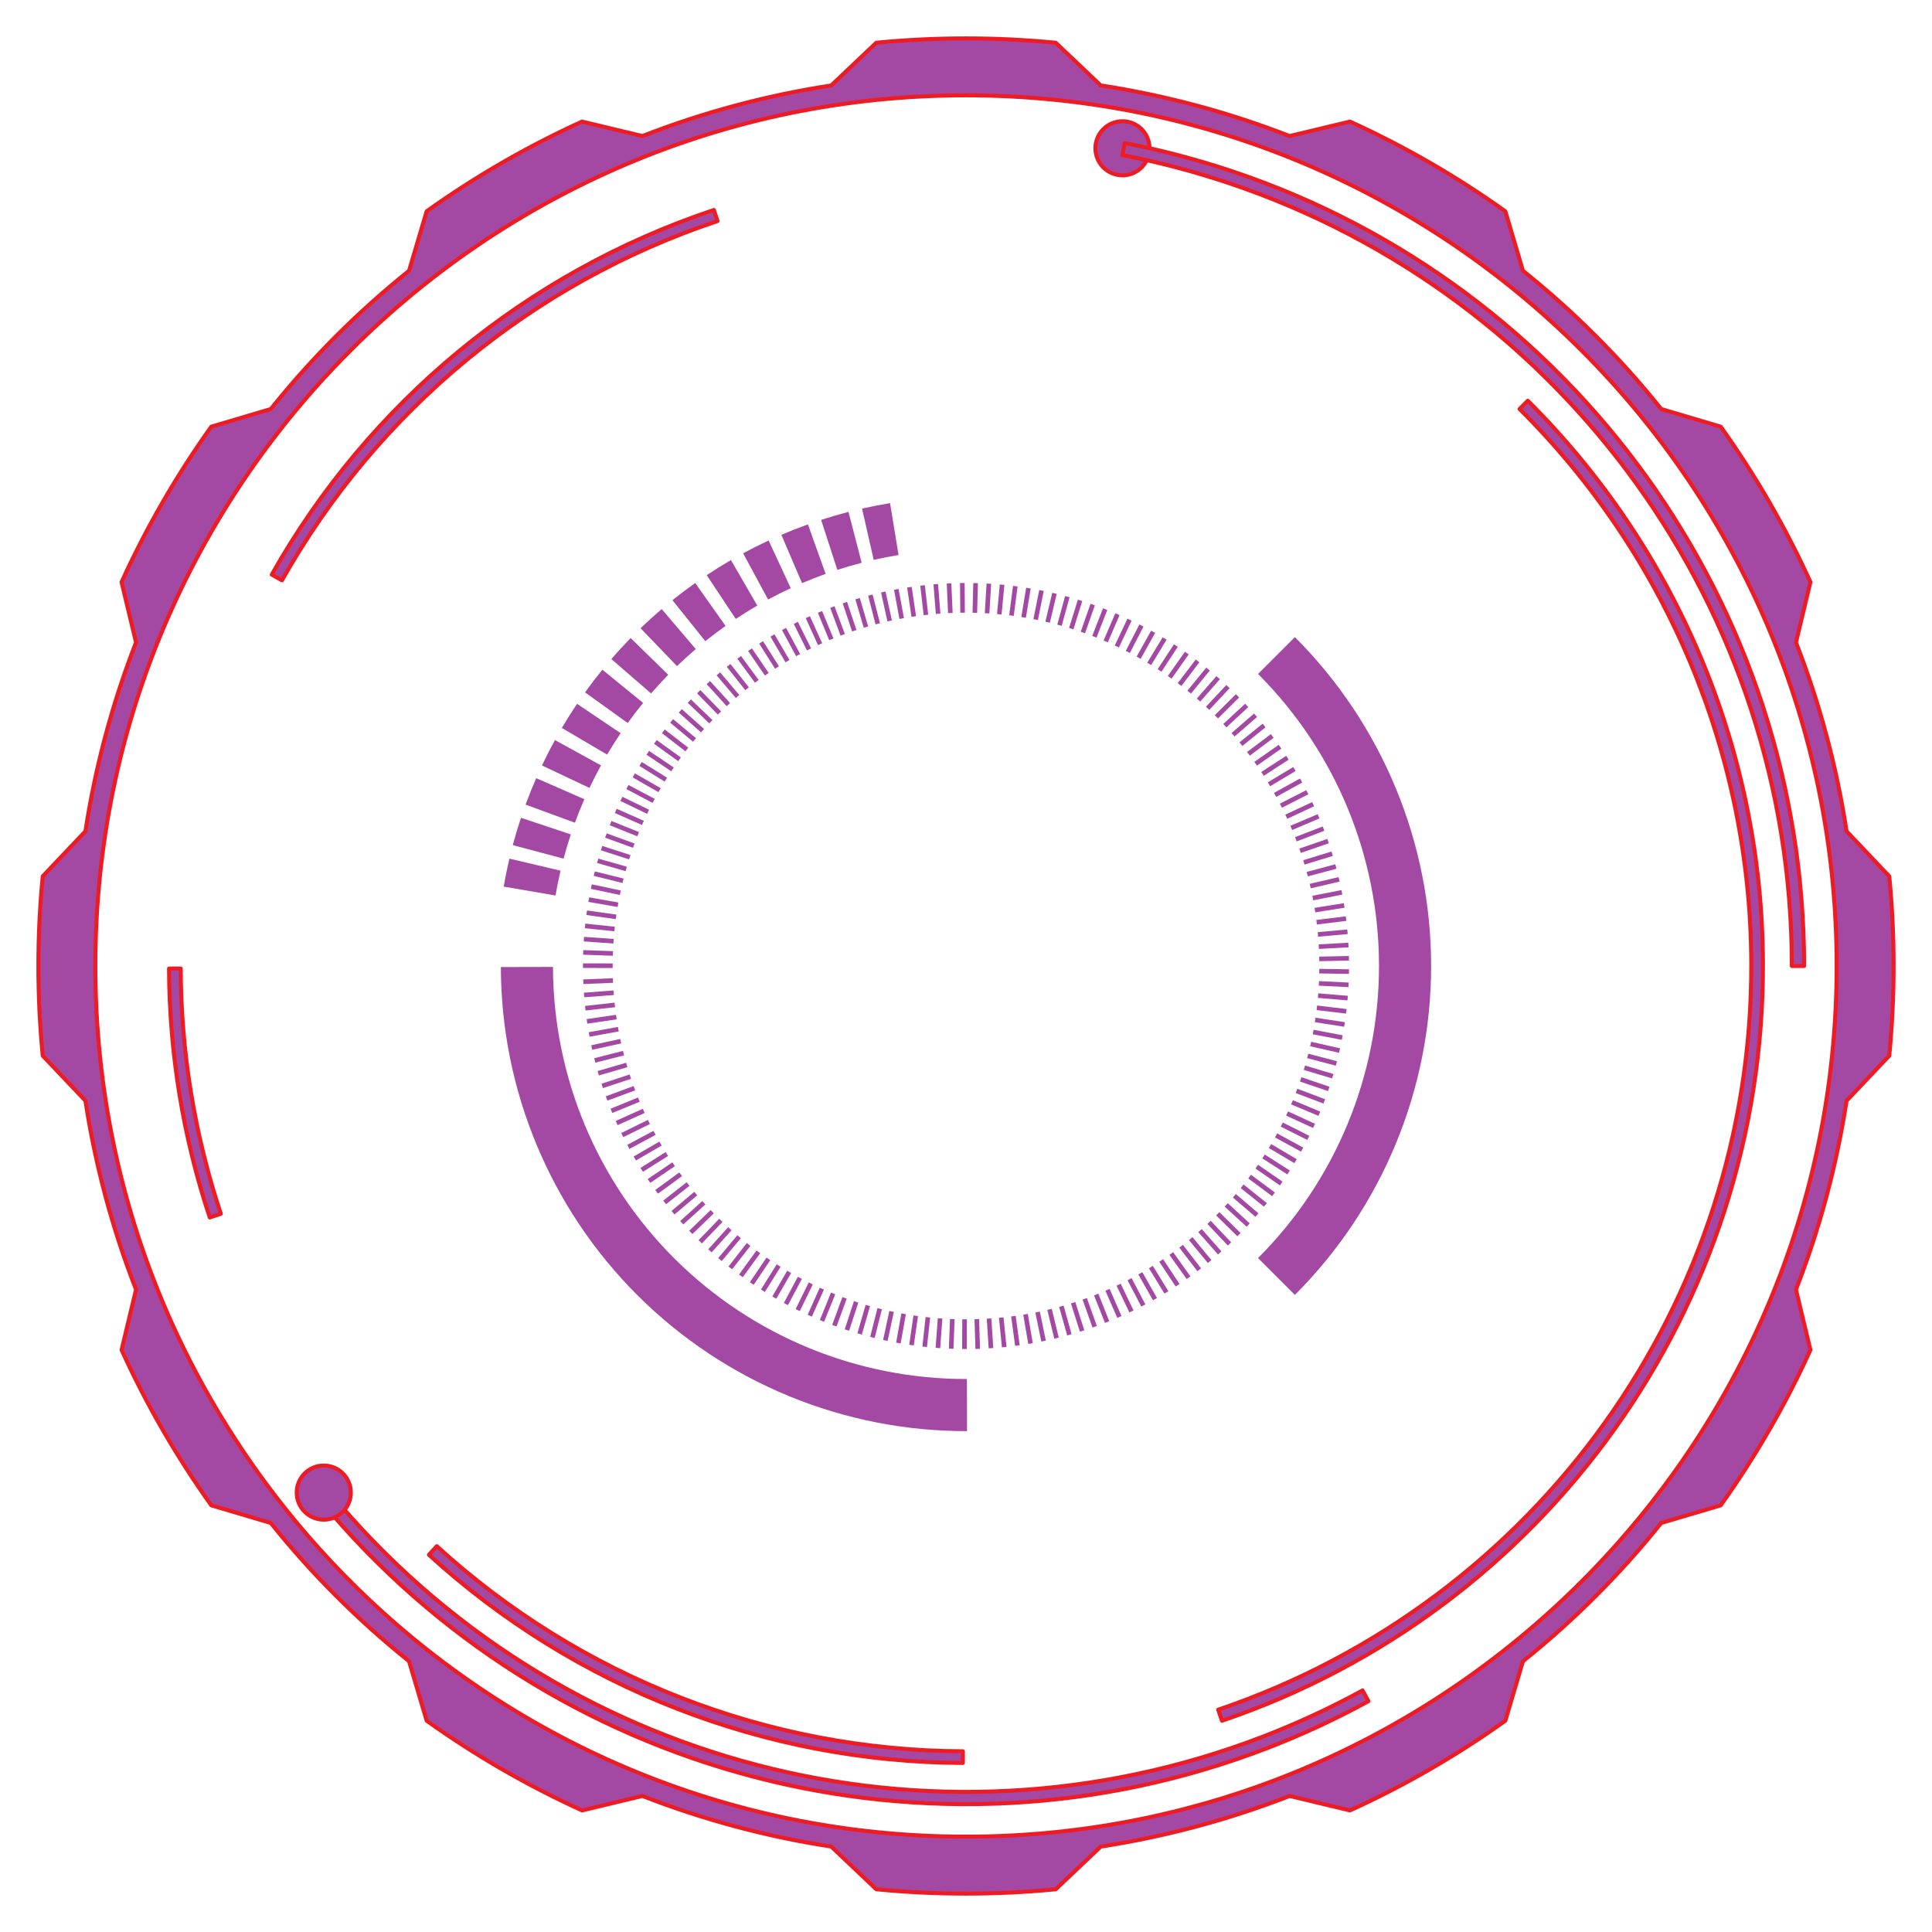
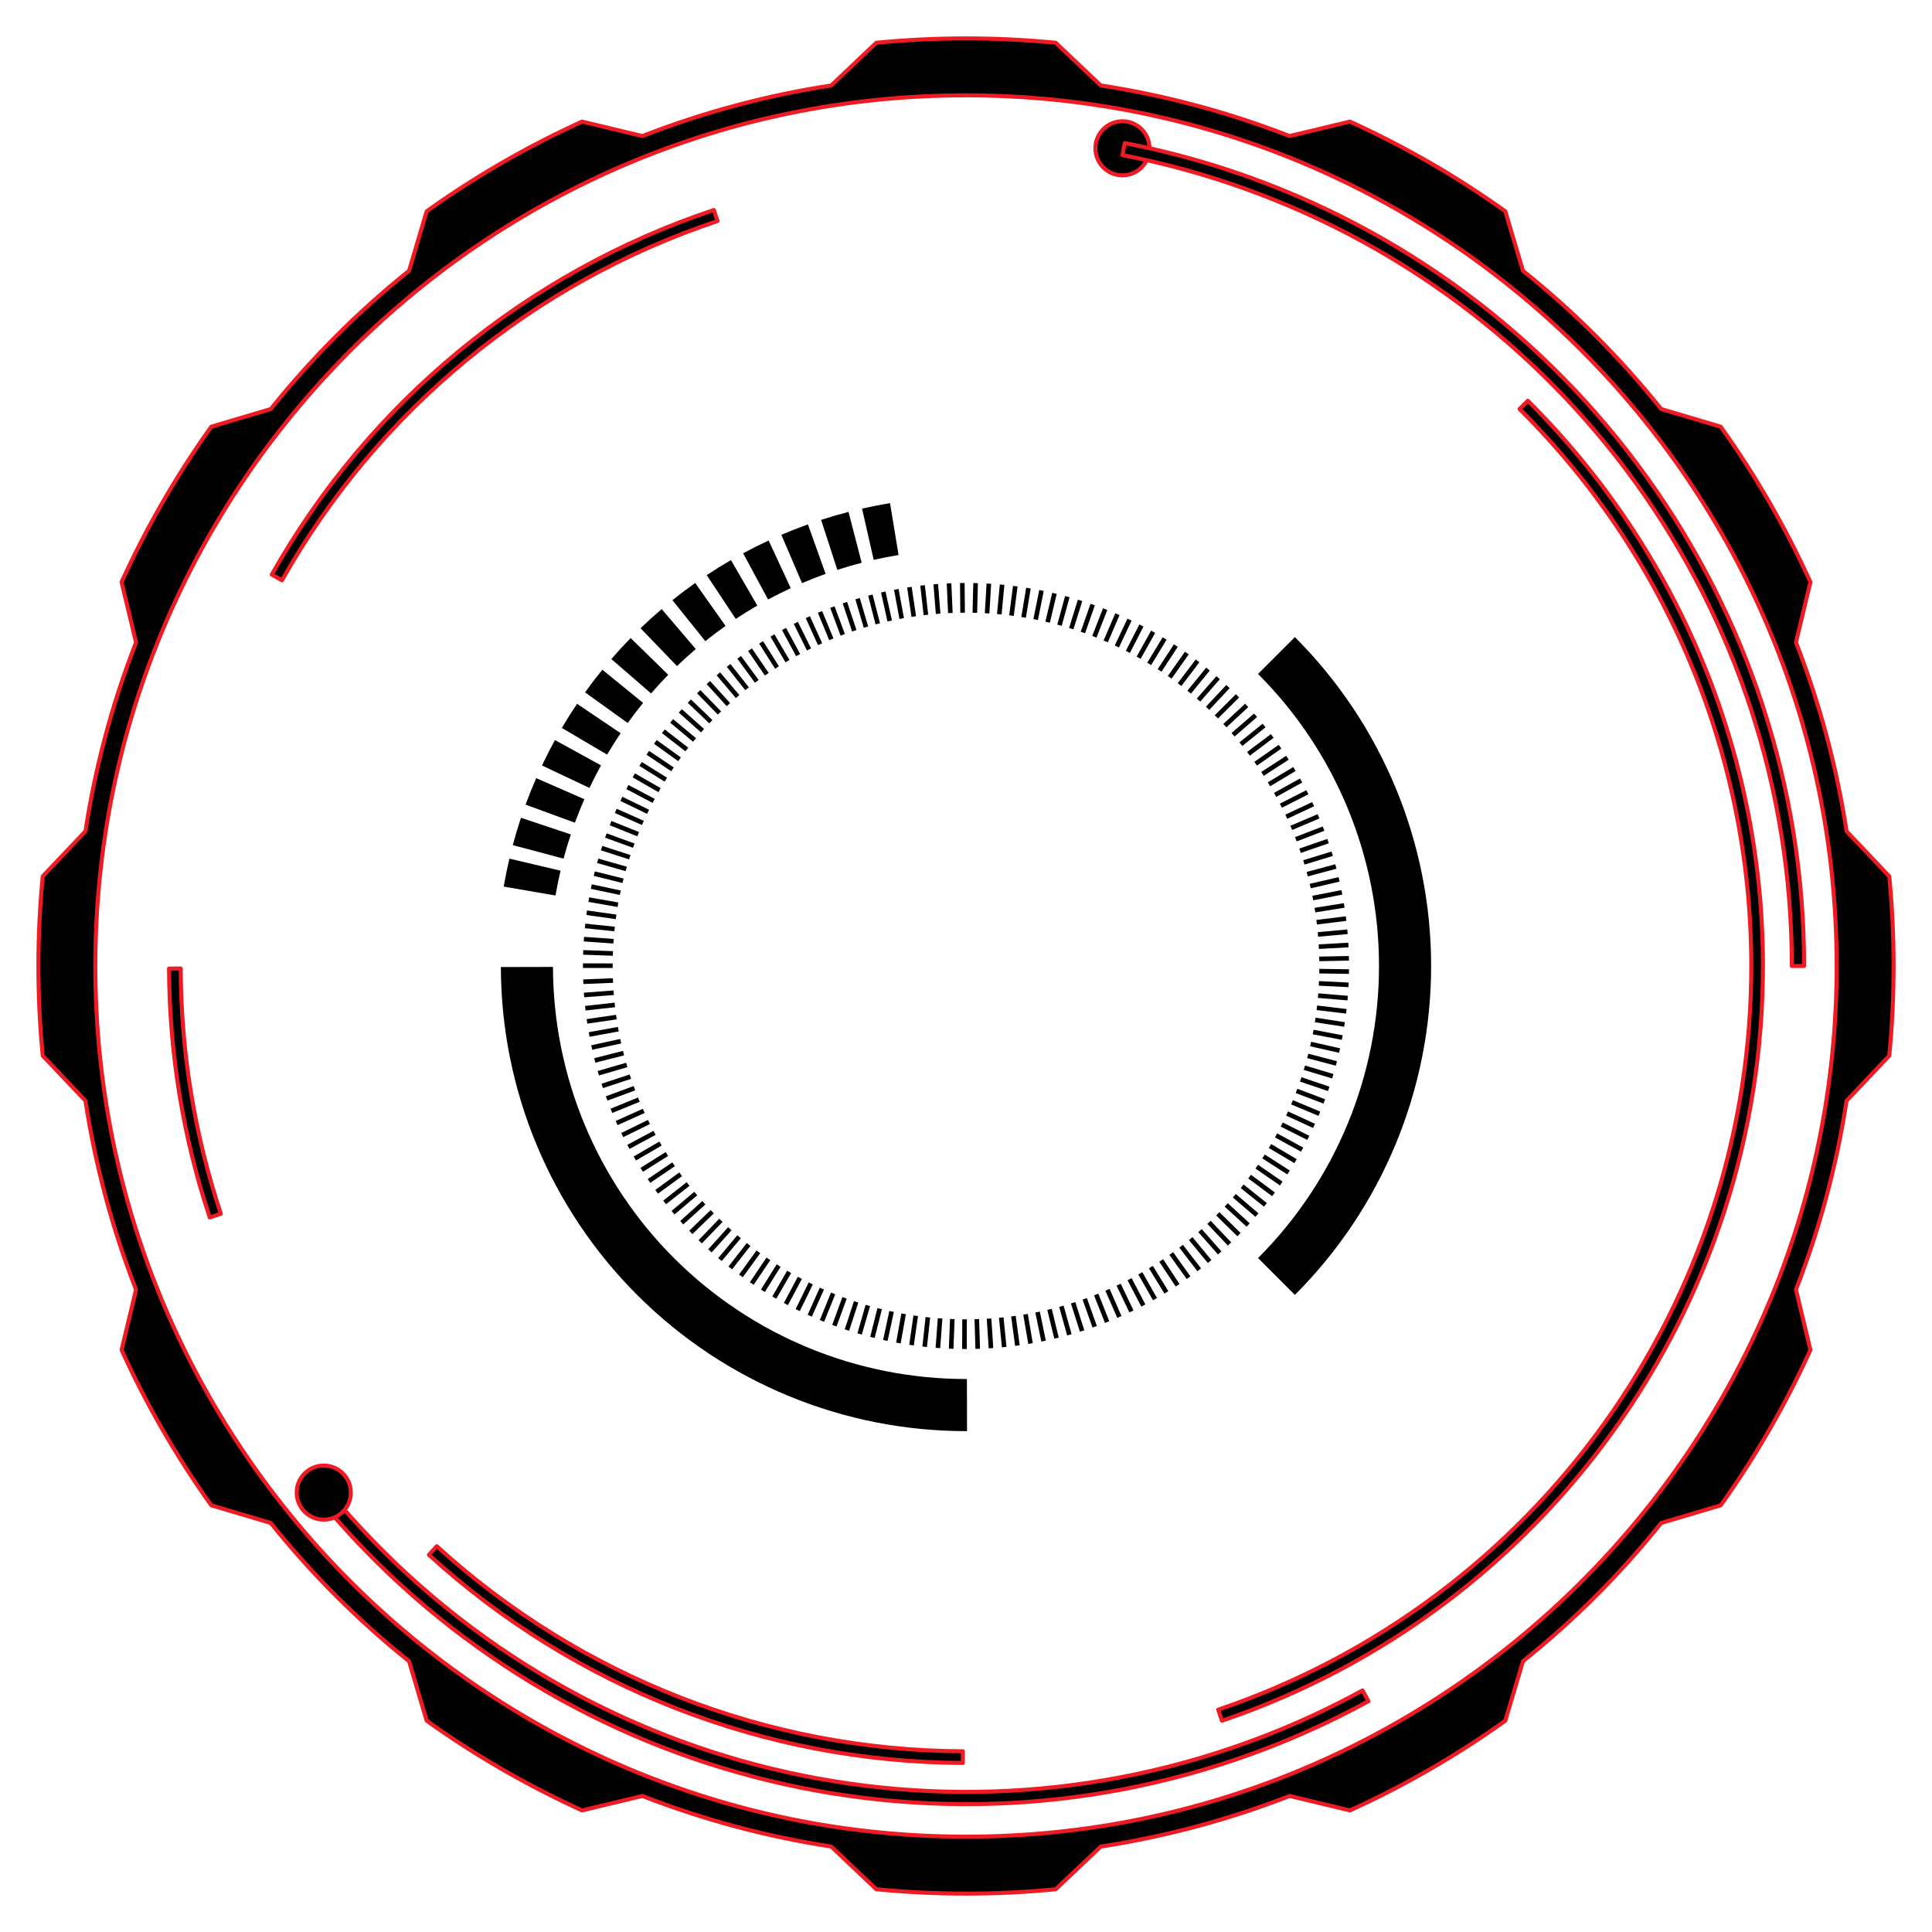
- <svg xmlns="http://www.w3.org/2000/svg" xmlns:xlink="http://www.w3.org/1999/xlink" width="100%" height="100%" viewBox="0 0 4000 4000" version="1.1" style="fill-rule:evenodd;clip-rule:evenodd;stroke-linecap:round;stroke-linejoin:round;stroke-miterlimit:1.5;fill:#A349A4">
+ <svg xmlns="http://www.w3.org/2000/svg" xmlns:xlink="http://www.w3.org/1999/xlink" width="100%" height="100%" viewBox="0 0 4000 4000" version="1.1" style="fill-rule:evenodd;clip-rule:evenodd;stroke-linecap:round;stroke-linejoin:round;stroke-miterlimit:1.5;fill:#E0E0DFfill-opacity:0.4">
  <use xlink:href="#_Image1" x="456.996" y="457.124" width="3085.98px" height="3086.04px" transform="matrix(0.999993,0,0,0.99969,0,0)" />
  <path d="M2529.93,3562.59c671.354,-227.681 1122.24,-858.75 1120.06,-1567.66c-1.345,-437.606 -176.473,-856.753 -486.858,-1165.24l-17.011,17.115c305.845,303.971 478.412,716.989 479.738,1148.19c2.147,698.539 -442.145,1320.38 -1103.68,1544.73l7.75,22.853Z" style="stroke:#ED1C24;stroke-width:8.33px;" />
  <path d="M1477.96,434.76c-388.13,129.45 -714.322,398.487 -915.263,754.893l21.021,11.851c198.002,-351.193 519.423,-616.296 901.877,-743.852l-7.635,-22.892Z" style="stroke:#ED1C24;stroke-width:8.33px;" />
  <path d="M888.071,3219.06c302.289,275.724 696.238,429.302 1105.38,430.925l0.096,-24.131c-403.161,-1.6 -791.349,-152.931 -1089.22,-424.622l-16.262,17.828Z" style="stroke:#ED1C24;stroke-width:8.33px;" />
  <path d="M350.009,2005.3c0.563,175.162 29.014,349.117 84.284,515.331l22.898,-7.615c-54.462,-163.783 -82.496,-335.193 -83.051,-507.793l-24.131,0.077Z" style="stroke:#ED1C24;stroke-width:8.33px;" />
  <path d="M663.312,3106.45c475.376,574.298 1264.46,780.759 1960.19,512.875c71.968,-27.711 142.009,-60.189 209.657,-97.218l-12.185,-22.26c-66.658,36.487 -135.675,68.49 -206.591,95.795c-685.554,263.966 -1463.1,60.525 -1931.52,-505.374l-19.55,16.182Z" style="stroke:#ED1C24;stroke-width:8.33px;" />
  <circle cx="2323.91" cy="307" r="56" style="stroke:#ED1C24;stroke-width:8.33px;" />
  <circle cx="670.312" cy="3090.26" r="56" style="stroke:#ED1C24;stroke-width:8.33px;" />
  <path d="M2185.74,88.503c-123.536,-12.004 -247.944,-12.004 -371.48,-0l-93.233,88.401c-133.775,20.471 -264.89,55.603 -390.977,104.762l-124.943,-29.941c-112.987,51.372 -220.728,113.576 -321.711,185.74l-36.541,123.174c-105.618,84.615 -201.601,180.598 -286.216,286.216l-123.174,36.541c-72.164,100.983 -134.368,208.724 -185.74,321.711l29.941,124.943c-49.159,126.087 -84.291,257.202 -104.762,390.977l-88.401,93.233c-12.004,123.536 -12.004,247.944 -0,371.48l88.401,93.233c20.471,133.775 55.603,264.89 104.762,390.977l-29.941,124.943c51.372,112.987 113.576,220.728 185.74,321.711l123.174,36.541c84.615,105.618 180.598,201.601 286.216,286.216l36.541,123.174c100.983,72.164 208.724,134.368 321.711,185.74l124.943,-29.941c126.087,49.159 257.202,84.291 390.977,104.762l93.233,88.401c123.536,12.004 247.944,12.004 371.48,0l93.233,-88.401c133.775,-20.471 264.89,-55.603 390.977,-104.762l124.943,29.941c112.987,-51.372 220.728,-113.576 321.711,-185.74l36.541,-123.174c105.618,-84.615 201.601,-180.598 286.216,-286.216l123.174,-36.541c72.164,-100.983 134.368,-208.724 185.74,-321.711l-29.941,-124.943c49.159,-126.087 84.291,-257.202 104.762,-390.977l88.401,-93.233c12.004,-123.536 12.004,-247.944 0,-371.48l-88.401,-93.233c-20.471,-133.775 -55.603,-264.89 -104.762,-390.977l29.941,-124.943c-51.372,-112.987 -113.576,-220.728 -185.74,-321.711l-123.174,-36.541c-84.615,-105.618 -180.598,-201.601 -286.216,-286.216l-36.541,-123.174c-100.983,-72.164 -208.724,-134.368 -321.711,-185.74l-124.943,29.941c-126.087,-49.159 -257.202,-84.291 -390.977,-104.762l-93.233,-88.401Zm-185.74,108.872c994.896,-0 1802.62,807.729 1802.62,1802.62c0,994.896 -807.729,1802.62 -1802.62,1802.62c-994.896,0 -1802.62,-807.729 -1802.62,-1802.62c-0,-994.896 807.729,-1802.62 1802.62,-1802.62Z" style="stroke:#ED1C24;stroke-width:8.33px;" />
  <path d="M3735.21,1999.97c-0.013,-745.52 -476.234,-1407.71 -1183,-1644.97c-73.11,-24.543 -147.774,-44.184 -223.497,-58.793l-4.808,24.918c74.616,14.395 148.188,33.75 220.229,57.933c696.424,233.785 1165.68,886.291 1165.69,1620.91l25.378,-0Z" style="stroke:#ED1C24;stroke-width:8.33px;" />
  <path d="M2680.93,2680.94c180.597,-180.598 282.056,-425.541 282.056,-680.944c-0,-255.403 -101.459,-500.346 -282.056,-680.944l-76.299,76.299c160.362,160.362 250.453,377.859 250.453,604.645c-0,226.786 -90.091,444.283 -250.453,604.645l76.299,76.299Z" />
  <path d="M1036.98,2002.16c0.573,255.403 102.58,500.118 283.582,680.31c181.002,180.193 426.171,281.102 681.574,280.53l-0.242,-107.902c-226.785,0.508 -444.484,-89.095 -605.205,-249.097c-160.721,-160.002 -251.298,-377.297 -251.807,-604.082l-107.902,0.241Z" />
  <path d="M1054.64,1777.73c-4.508,19.172 -8.432,38.477 -11.765,57.887l107.242,18.419c2.96,-17.235 6.444,-34.377 10.447,-51.4l-105.924,-24.906Zm23.974,-84.579c-6.223,18.685 -11.876,37.556 -16.952,56.585l105.137,28.042c4.507,-16.897 9.527,-33.653 15.053,-50.245l-103.238,-34.382Zm31.525,-82.066c-7.887,18.047 -15.224,36.329 -21.999,54.821l102.17,37.435c6.016,-16.42 12.531,-32.654 19.534,-48.678l-99.705,-43.578Zm38.817,-78.877c-9.487,17.259 -18.446,34.802 -26.867,52.606l98.367,46.521c7.476,-15.809 15.432,-31.387 23.856,-46.712l-95.356,-52.415Zm45.792,-75.045c-11.009,16.331 -21.519,32.992 -31.515,49.962l93.757,55.226c8.875,-15.068 18.207,-29.863 27.983,-44.364l-90.225,-60.824Zm52.39,-70.596c-12.441,15.268 -24.414,30.911 -35.903,46.907l88.377,63.479c10.202,-14.204 20.834,-28.094 31.881,-41.651l-84.355,-68.735Zm58.56,-65.568c-13.771,14.08 -27.109,28.576 -39.998,43.467l82.275,71.211c11.444,-13.223 23.289,-26.095 35.516,-38.597l-77.793,-76.081Zm64.249,-60.005c-14.987,12.778 -29.582,26.008 -43.765,39.673l75.498,78.359c12.594,-12.134 25.554,-23.882 38.862,-35.227l-70.595,-82.805Zm69.413,-53.948c-16.081,11.37 -31.813,23.226 -47.174,35.552l68.103,84.866c13.639,-10.945 27.608,-21.473 41.888,-31.569l-62.817,-88.849Zm74.007,-47.45c-17.044,9.869 -33.783,20.254 -50.196,31.141l60.149,90.676c14.573,-9.667 29.437,-18.888 44.571,-27.651l-54.524,-94.166Zm77.995,-40.563c-17.867,8.287 -35.477,17.116 -52.806,26.474l51.702,95.745c15.387,-8.31 31.024,-16.149 46.889,-23.508l-45.785,-98.711Zm81.343,-33.343c-18.543,6.637 -36.879,13.837 -54.984,21.59l42.832,100.028c16.076,-6.884 32.358,-13.277 48.823,-19.171l-36.671,-102.447Zm84.025,-25.85c-19.067,4.933 -37.979,10.445 -56.711,16.528l33.611,103.492c16.633,-5.402 33.426,-10.296 50.356,-14.677l-27.256,-105.343Zm86.019,-18.146c-19.435,3.188 -38.768,6.968 -57.973,11.332l24.114,106.107c17.053,-3.875 34.22,-7.231 51.477,-10.063l-17.618,-107.376Z" />
  <path d="M1992.26,2731.46c2.577,0.027 5.158,0.04 7.742,0.04c0.606,0 1.211,-0.001 1.766,-0.002l-0.251,61.527l-9.508,-0.039l0.251,-61.526Zm34.866,-0.455l1.882,61.49l-9.504,0.291l-1.882,-61.495c3.165,-0.075 6.325,-0.17 9.504,-0.286Zm-60.219,-0.242c3.159,0.141 6.327,0.262 9.501,0.363l-2.383,61.475l-9.501,-0.368l2.383,-61.47Zm85.545,-1.118l4.012,61.368l-9.488,0.62l-4.012,-61.376c3.185,-0.185 6.365,-0.39 9.488,-0.612Zm-110.86,-0.448c3.156,0.25 6.318,0.48 9.483,0.689l-4.511,61.338l-9.483,-0.697l4.511,-61.33Zm136.125,-1.785l6.134,61.168l-9.46,0.949l-6.135,-61.178c3.16,-0.293 6.314,-0.606 9.461,-0.939Zm-161.371,-0.653c3.146,0.359 6.298,0.698 9.453,1.016l-6.632,61.122l-9.453,-1.026l6.632,-61.112Zm186.545,-2.452l8.247,60.892l-9.422,1.276l-8.248,-60.902c3.165,-0.404 6.323,-0.829 9.423,-1.266Zm-211.693,-0.859c3.13,0.468 6.265,0.915 9.413,1.343l-8.744,60.829l-9.411,-1.352l8.742,-60.82Zm236.745,-3.12l10.349,60.546l-9.372,1.602l-10.351,-60.554c3.127,-0.511 6.247,-1.041 9.374,-1.594Zm-261.763,-1.064c3.111,0.577 6.229,1.133 9.36,1.67l-10.843,60.466l-9.358,-1.678l10.841,-60.458Zm286.661,-3.784l12.438,60.13l-9.311,1.926l-12.439,-60.137c3.117,-0.622 6.226,-1.263 9.312,-1.919Zm-311.519,-1.269c3.094,0.685 6.195,1.351 9.296,1.996l-12.928,60.033l-9.295,-2.002l12.927,-60.027Zm336.234,-4.446l14.511,59.649l-9.238,2.248l-14.513,-59.654c3.099,-0.731 6.189,-1.482 9.24,-2.243Zm-360.901,-1.472c3.066,0.792 6.138,1.565 9.221,2.319l-14.998,59.535l-9.22,-2.323l14.997,-59.531Zm385.401,-5.104l16.569,59.104l-9.155,2.567l-16.569,-59.106c3.071,-0.838 6.134,-1.696 9.155,-2.565Zm-409.846,-1.673c3.036,0.899 6.08,1.779 9.134,2.64l-17.051,58.972l-9.134,-2.641l17.051,-58.971Zm434.102,-5.755l18.608,58.495l-9.061,2.882l-18.607,-58.493c3.037,-0.945 6.065,-1.909 9.06,-2.884Zm-458.295,-1.873c3.004,1.005 6.016,1.991 9.036,2.958l-19.085,58.346l-9.037,-2.956l19.086,-58.348Zm482.276,-6.398l20.627,57.822l-8.955,3.194l-20.626,-57.818c2.995,-1.048 5.982,-2.114 8.954,-3.198Zm-506.188,-2.07c2.965,1.108 5.938,2.198 8.927,3.272l-21.099,57.655l-8.928,-3.267l21.1,-57.66Zm529.865,-7.034l22.624,57.085l-8.839,3.504l-22.622,-57.08c2.947,-1.148 5.884,-2.315 8.837,-3.509Zm-553.466,-2.265c2.929,1.214 5.868,2.409 8.808,3.582l-23.091,56.903l-8.81,-3.575l23.093,-56.91Zm576.81,-7.66l24.598,56.286l-8.712,3.808l-24.595,-56.279c2.917,-1.254 5.823,-2.528 8.709,-3.815Zm-600.072,-2.456c2.879,1.313 5.769,2.607 8.678,3.887l-25.058,56.087l-8.681,-3.878l25.061,-56.096Zm623.056,-8.276l26.545,55.423l-8.575,4.107l-26.541,-55.413c2.877,-1.359 5.744,-2.736 8.571,-4.117Zm-645.95,-2.644c2.835,1.414 5.681,2.809 8.537,4.187l-26.998,55.208l-8.542,-4.177l27.003,-55.218Zm668.545,-8.881l28.465,54.495l-8.428,4.402l-28.459,-54.485c2.828,-1.458 5.645,-2.934 8.422,-4.412Zm-691.045,-2.828c2.786,1.512 5.582,3.006 8.386,4.481l-28.909,54.264l-8.391,-4.47l28.914,-54.275Zm713.225,-9.474l30.352,53.502l-8.27,4.691l-30.346,-53.491c2.771,-1.553 5.532,-3.123 8.264,-4.702Zm-735.303,-3.009c2.727,1.605 5.465,3.192 8.225,4.769l-30.789,53.257l-8.231,-4.759l30.795,-53.267Zm757.043,-10.055l32.204,52.444l-8.102,4.976l-32.198,-52.435c2.706,-1.642 5.401,-3.302 8.096,-4.985Zm-778.675,-3.186c2.674,1.701 5.359,3.385 8.055,5.052l-32.633,52.184l-8.061,-5.041l32.639,-52.195Zm799.948,-10.622l34.02,51.321l-7.925,5.254l-34.014,-51.312c2.653,-1.739 5.294,-3.493 7.919,-5.263Zm-821.107,-3.358c2.609,1.79 5.23,3.563 7.875,5.327l-34.44,51.047l-7.882,-5.318l34.447,-51.056Zm841.889,-11.176l35.795,50.133l-7.738,5.525l-35.789,-50.126c2.59,-1.827 5.168,-3.672 7.732,-5.532Zm-862.552,-3.527c2.548,1.881 5.11,3.746 7.687,5.596l-36.206,49.845l-7.693,-5.587l36.212,-49.854Zm882.82,-11.716l37.526,48.881l-7.542,5.79l-37.521,-48.875c2.519,-1.911 5.024,-3.838 7.537,-5.796Zm-902.963,-3.69c2.483,1.967 4.978,3.919 7.489,5.857l-37.927,48.58l-7.494,-5.851l37.932,-48.586Zm922.692,-12.242l39.21,47.566l-7.337,6.047l-39.205,-47.56c2.454,-2 4.895,-4.014 7.332,-6.053Zm-942.291,-3.849c2.412,2.05 4.837,4.086 7.283,6.112l-39.601,47.251l-7.287,-6.107l39.605,-47.256Zm961.46,-12.752l40.844,46.187l-7.123,6.299l-40.841,-46.185c2.38,-2.078 4.745,-4.172 7.12,-6.301Zm-980.493,-4.004c2.341,2.133 4.695,4.251 7.069,6.359l-41.226,45.861l-7.071,-6.356l41.228,-45.864Zm999.078,-13.248l42.425,44.749l-6.899,6.542l-42.424,-44.748c2.31,-2.163 4.606,-4.34 6.898,-6.543Zm-1017.52,-4.153c2.269,2.215 4.551,4.415 6.846,6.598l-42.796,44.411l-6.847,-6.598l42.797,-44.411Zm1035.5,-13.727l43.951,43.252l-6.669,6.777l-43.951,-43.252c2.243,-2.251 4.472,-4.515 6.669,-6.777Zm-1053.34,-4.298c2.185,2.285 4.384,4.556 6.615,6.83l-44.312,42.901l-6.613,-6.831l44.31,-42.9Zm1070.69,-14.19l45.42,41.697l-6.43,7.004l-45.422,-41.699c2.164,-2.326 4.313,-4.666 6.432,-7.002Zm-1087.9,-4.438c2.104,2.358 4.223,4.703 6.375,7.053l-45.768,41.336l-6.373,-7.056l45.766,-41.333Zm1104.61,-14.637l46.828,40.09l-6.184,7.222l-46.832,-40.093c2.074,-2.388 4.133,-4.79 6.188,-7.219Zm-1121.16,-4.573c2.026,2.436 4.069,4.858 6.129,7.269l-47.165,39.717l-6.125,-7.273l47.161,-39.713Zm1137.2,-15.067l48.175,38.431l-5.929,7.433l-48.181,-38.436c1.994,-2.463 3.973,-4.94 5.935,-7.428Zm-1153.08,-4.702c1.941,2.504 3.898,4.994 5.874,7.476l-48.499,38.048l-5.869,-7.481l48.494,-38.043Zm1168.44,-15.479l49.46,36.724l-5.668,7.633l-49.468,-36.729c1.912,-2.534 3.807,-5.082 5.676,-7.628Zm-1183.63,-4.826c1.86,2.579 3.737,5.144 5.613,7.674l-49.771,36.33l-5.606,-7.679l49.764,-36.325Zm1198.28,-15.874l50.68,34.971l-5.4,7.826l-50.689,-34.977c1.816,-2.589 3.615,-5.19 5.409,-7.82Zm-1212.77,-4.944c1.759,2.625 3.535,5.238 5.345,7.864l-50.979,34.567l-5.336,-7.869l50.97,-34.562Zm1226.69,-16.25l51.836,33.177l-5.125,8.008l-51.847,-33.184c1.731,-2.659 3.446,-5.33 5.136,-8.001Zm-1240.45,-5.057c1.678,2.702 3.374,5.391 5.069,8.044l-52.121,32.764l-5.06,-8.05l52.112,-32.758Zm1253.63,-16.608l52.928,31.344l-4.845,8.181l-52.939,-31.35c1.633,-2.708 3.248,-5.428 4.856,-8.175Zm-1266.64,-5.163c1.578,2.748 3.173,5.484 4.788,8.214l-53.199,30.922l-4.778,-8.221l53.189,-30.915Zm1279.07,-16.947l53.956,29.475l-4.559,8.344l-53.965,-29.481c1.538,-2.764 3.058,-5.539 4.568,-8.338Zm-1291.32,-5.264c1.485,2.807 2.988,5.604 4.5,8.376l-54.211,29.044l-4.49,-8.381l54.201,-29.039Zm1302.97,-17.266l54.918,27.574l-4.266,8.497l-54.928,-27.579c1.445,-2.823 2.872,-5.657 4.276,-8.492Zm-1314.44,-5.357c1.386,2.857 2.79,5.705 4.206,8.527l-55.159,27.133l-4.197,-8.531l55.15,-27.129Zm1325.3,-17.565l55.817,25.642l-3.97,8.64l-55.825,-25.646c1.345,-2.87 2.671,-5.75 3.978,-8.636Zm-1335.97,-5.445c1.284,2.9 2.586,5.789 3.907,8.668l-56.042,25.194l-3.899,-8.672l56.034,-25.19Zm1346.03,-17.842l56.652,23.683l-3.668,8.772l-56.658,-23.686c1.243,-2.912 2.467,-5.834 3.674,-8.769Zm-1355.89,-5.527c1.178,2.933 2.375,5.856 3.602,8.799l-56.86,23.228l-3.596,-8.802l56.854,-23.225Zm1365.13,-18.098l57.423,21.699l-3.361,8.894l-57.428,-21.701c1.141,-2.956 2.263,-5.922 3.366,-8.892Zm-1374.18,-5.601c1.079,2.984 2.178,5.959 3.293,8.919l-57.616,21.237l-3.288,-8.921l57.611,-21.235Zm1382.59,-18.332l58.132,19.692l-3.051,9.005l-58.135,-19.693c1.036,-2.991 2.054,-5.991 3.054,-9.004Zm-1390.8,-5.67c0.977,3.028 1.974,6.048 2.979,9.029l-58.307,19.224l-2.977,-9.03l58.305,-19.223Zm1398.36,-18.543l58.777,17.664l-2.736,9.106l-58.778,-17.665c0.932,-3.027 1.844,-6.064 2.737,-9.105Zm-1405.73,-5.731c0.872,3.065 1.763,6.122 2.661,9.128l-58.936,17.19l-2.662,-9.128l58.937,-17.19Zm1412.44,-18.732l59.36,15.618l-2.42,9.195l-59.357,-15.617c0.824,-3.055 1.629,-6.117 2.417,-9.196Zm-1418.96,-5.784c0.765,3.094 1.549,6.18 2.341,9.215l-59.501,15.138l-2.344,-9.215l59.504,-15.138Zm1424.81,-18.898l59.878,13.553l-2.099,9.273l-59.872,-13.552c0.717,-3.082 1.414,-6.172 2.093,-9.274Zm-1430.46,-5.831c0.654,3.114 1.329,6.222 2.017,9.291l-60.001,13.069l-2.024,-9.291l60.008,-13.069Zm1435.46,-19.041l60.33,11.473l-1.776,9.341l-60.323,-11.472c0.61,-3.108 1.2,-6.223 1.769,-9.342Zm-1440.24,-5.87c0.545,3.128 1.109,6.249 1.693,9.356l-60.436,10.984l-1.701,-9.355l60.444,-10.985Zm1444.36,-19.159l60.715,9.378l-1.451,9.397l-60.706,-9.377c0.501,-3.127 0.982,-6.26 1.442,-9.398Zm-1448.28,-5.902c0.433,3.132 0.887,6.258 1.365,9.409l-60.803,8.885l-1.375,-9.407l60.813,-8.887Zm1451.53,-19.254l61.029,7.27l-1.124,9.441l-61.02,-7.269c0.391,-3.141 0.763,-6.287 1.115,-9.442Zm-1454.57,-5.928c0.327,3.166 0.675,6.326 1.039,9.452l-61.101,6.774l-1.048,-9.45l61.11,-6.776Zm1456.94,-19.326l61.269,5.153l-0.796,9.475l-61.261,-5.152c0.282,-3.155 0.545,-6.314 0.788,-9.476Zm-1459.11,-5.944c0.216,3.155 0.452,6.304 0.711,9.481l-61.324,4.655l-0.719,-9.481l61.332,-4.655Zm1460.62,-19.375l61.432,3.027l-0.468,9.496l-61.425,-3.026c0.174,-3.158 0.328,-6.324 0.461,-9.497Zm-1461.91,-5.955c0.109,3.176 0.237,6.346 0.385,9.5l-61.47,2.527l-0.39,-9.5l61.475,-2.527Zm1462.55,-19.4l61.51,0.896l-0.139,9.506l-61.507,-0.895c0.065,-3.181 0.111,-6.346 0.136,-9.507Zm-1462.96,-11.267c-0.014,1.821 -0.02,3.596 -0.02,5.372c-0,1.373 0.004,2.744 0.012,4.136l-61.535,-0.052l0.008,-9.508l61.535,0.052Zm1462.73,-14.095l61.5,-1.237l0.192,9.506l-61.504,1.237c-0.042,-3.193 -0.105,-6.381 -0.188,-9.506Zm-1462.11,-11.259c-0.131,3.161 -0.242,6.329 -0.332,9.502l-61.491,-2.185l0.338,-9.502l61.485,2.185Zm1461.01,-14.08l61.404,-3.368l0.521,9.494l-61.411,3.368c-0.151,-3.176 -0.323,-6.347 -0.514,-9.494Zm-1459.53,-11.24c-0.239,3.157 -0.459,6.319 -0.658,9.485l-61.361,-4.314l0.667,-9.484l61.352,4.313Zm1457.56,-14.047l61.226,-5.493l0.85,9.47l-61.236,5.493c-0.26,-3.153 -0.539,-6.301 -0.84,-9.47Zm-1455.2,-11.207c-0.349,3.147 -0.678,6.3 -0.986,9.457l-61.15,-6.436l0.995,-9.456l61.141,6.435Zm1452.36,-13.998l60.973,-7.609l1.178,9.435l-60.984,7.61c-0.37,-3.161 -0.76,-6.316 -1.167,-9.436Zm-1449.13,-11.16c-0.457,3.132 -0.895,6.271 -1.312,9.417l-60.865,-8.548l1.322,-9.416l60.855,8.547Zm1445.42,-13.932l60.648,-9.714l1.504,9.388l-60.658,9.715c-0.476,-3.125 -0.973,-6.244 -1.494,-9.389Zm-1441.31,-11.099c-0.567,3.117 -1.114,6.241 -1.64,9.366l-60.507,-10.65l1.648,-9.364l60.499,10.648Zm1436.73,-13.85l60.255,-11.806l1.828,9.331l-60.262,11.807c-0.587,-3.117 -1.194,-6.227 -1.821,-9.332Zm-1431.76,-11.024c-0.675,3.094 -1.33,6.196 -1.966,9.303l-60.08,-12.736l1.971,-9.302l60.075,12.735Zm1426.3,-13.749l59.794,-13.885l2.15,9.262l-59.798,13.885c-0.697,-3.101 -1.414,-6.195 -2.146,-9.262Zm-1420.46,-10.937c-0.782,3.068 -1.545,6.143 -2.289,9.228l-59.588,-14.807l2.293,-9.227l59.584,14.806Zm1414.15,-13.632l59.267,-15.946l2.471,9.181l-59.27,15.947c-0.806,-3.077 -1.631,-6.146 -2.468,-9.182Zm-1407.45,-10.835c-0.889,3.039 -1.759,6.086 -2.61,9.143l-59.031,-16.862l2.612,-9.142l59.029,16.861Zm1400.28,-13.498l58.678,-17.991l2.787,9.09l-58.677,17.991c-0.912,-3.045 -1.844,-6.083 -2.788,-9.09Zm-1392.73,-10.72c-0.995,3.007 -1.972,6.023 -2.929,9.046l-58.409,-18.898l2.926,-9.046l58.412,18.898Zm1384.71,-13.347l58.024,-20.016l3.101,8.988l-58.022,20.015c-1.016,-3.006 -2.051,-6.003 -3.103,-8.987Zm-1376.32,-10.592c-1.1,2.971 -2.182,5.951 -3.243,8.938l-57.725,-20.914l3.238,-8.939l57.73,20.915Zm1367.47,-13.18l57.308,-22.021l3.41,8.876l-57.303,22.018c-1.117,-2.96 -2.253,-5.91 -3.415,-8.873Zm-1358.25,-10.451c-1.204,2.932 -2.39,5.875 -3.553,8.819l-56.978,-22.907l3.547,-8.822l56.984,22.91Zm1348.57,-12.997l56.528,-24.002l3.716,8.752l-56.52,23.998c-1.226,-2.932 -2.47,-5.854 -3.724,-8.748Zm-1338.53,-10.298c-1.305,2.889 -2.593,5.789 -3.858,8.69l-56.168,-24.877l3.85,-8.693l56.176,24.88Zm1328.04,-12.798l55.685,-25.957l4.017,8.618l-55.676,25.953c-1.319,-2.87 -2.656,-5.73 -4.026,-8.614Zm-1317.19,-10.132c-1.405,2.84 -2.791,5.69 -4.159,8.55l-55.294,-26.819l4.149,-8.555l55.304,26.824Zm1305.91,-12.583l54.777,-27.885l4.313,8.473l-54.767,27.88c-1.419,-2.825 -2.856,-5.64 -4.323,-8.468Zm-1294.27,-9.954c-1.504,2.792 -2.991,5.596 -4.454,8.4l-54.356,-28.733l4.444,-8.406l54.366,28.739Zm1282.2,-12.355l53.804,-29.782l4.604,8.319l-53.794,29.776c-1.515,-2.772 -3.048,-5.533 -4.614,-8.313Zm-1269.79,-9.764c-1.599,2.737 -3.18,5.485 -4.742,8.24l-53.354,-30.615l4.732,-8.247l53.364,30.622Zm1256.95,-12.111l52.766,-31.646l4.89,8.154l-52.756,31.64c-1.618,-2.732 -3.254,-5.451 -4.9,-8.148Zm-1243.78,-9.564c-1.689,2.675 -3.362,5.361 -5.025,8.072l-52.287,-32.464l5.015,-8.078l52.297,32.47Zm1230.2,-11.853l51.663,-33.473l5.17,7.98l-51.654,33.466c-1.703,-2.66 -3.423,-5.308 -5.179,-7.973Zm-1216.29,-9.352c-1.787,2.625 -3.558,5.261 -5.301,7.893l-51.156,-34.274l5.293,-7.898l51.164,34.279Zm1201.97,-11.581l50.496,-35.26l5.443,7.795l-50.487,35.254c-1.795,-2.6 -3.606,-5.189 -5.452,-7.789Zm-1187.33,-9.129c-1.871,2.553 -3.727,5.12 -5.57,7.705l-49.96,-36.043l5.563,-7.711l49.967,36.049Zm1172.3,-11.297l49.264,-37.004l5.71,7.602l-49.256,36.999c-1.893,-2.55 -3.802,-5.087 -5.718,-7.597Zm-1156.96,-8.895c-1.96,2.489 -3.904,4.991 -5.833,7.508l-48.7,-37.769l5.827,-7.513l48.706,37.774Zm1141.23,-10.999l47.968,-38.703l5.97,7.399l-47.961,38.699c-1.971,-2.471 -3.958,-4.93 -5.977,-7.395Zm-1125.21,-8.652c-2.045,2.421 -4.074,4.855 -6.089,7.302l-47.377,-39.447l6.084,-7.306l47.382,39.451Zm1108.81,-10.688l46.608,-40.353l6.224,7.188l-46.605,40.349c-2.066,-2.415 -4.148,-4.817 -6.227,-7.184Zm-1092.11,-8.399c-2.127,2.35 -4.24,4.713 -6.336,7.089l-45.992,-41.076l6.334,-7.091l45.994,41.078Zm1075.05,-10.365l45.188,-41.951l6.469,6.968l-45.186,41.949c-2.141,-2.334 -4.296,-4.654 -6.471,-6.966Zm-1057.71,-8.136c-2.211,2.279 -4.407,4.572 -6.577,6.867l-44.546,-42.651l6.576,-6.868l44.547,42.652Zm1040.02,-10.03l43.709,-43.494l6.706,6.74l-43.708,43.494c-2.218,-2.257 -4.45,-4.5 -6.707,-6.74Zm-1022.05,-7.863c-2.283,2.197 -4.552,4.409 -6.808,6.636l-43.042,-44.171l6.809,-6.635l43.041,44.17Zm1003.75,-9.683l42.172,-44.98l6.936,6.503l-42.174,44.982c-2.295,-2.182 -4.605,-4.349 -6.934,-6.505Zm-985.172,-7.581c-2.357,2.116 -4.7,4.248 -7.033,6.398l-41.482,-45.633l7.036,-6.396l41.479,45.631Zm966.272,-9.325l40.58,-46.407l7.157,6.258l-40.583,46.411c-2.376,-2.107 -4.766,-4.198 -7.154,-6.262Zm-947.116,-7.29c-2.435,2.04 -4.858,4.095 -7.249,6.152l-39.867,-47.035l7.252,-6.148l39.864,47.031Zm927.644,-8.955l38.937,-47.774l7.37,6.007l-38.941,47.779c-2.443,-2.02 -4.899,-4.025 -7.366,-6.012Zm-907.926,-6.991c-2.505,1.955 -4.997,3.927 -7.457,5.899l-38.202,-48.376l7.461,-5.892l38.198,48.369Zm887.906,-8.575l37.244,-49.077l7.574,5.748l-37.249,49.084c-2.507,-1.931 -5.026,-3.847 -7.569,-5.755Zm-867.65,-6.682c-2.563,1.861 -5.113,3.739 -7.656,5.638l-36.489,-49.652l7.661,-5.631l36.484,49.645Zm847.104,-8.183l35.505,-50.318l7.769,5.482l-35.511,50.326c-2.578,-1.849 -5.168,-3.681 -7.763,-5.49Zm-826.333,-6.367c-2.63,1.775 -5.247,3.566 -7.846,5.371l-34.731,-50.865l7.852,-5.362l34.725,50.856Zm805.285,-7.781l33.724,-51.494l7.954,5.209l-33.73,51.503c-2.642,-1.76 -5.297,-3.503 -7.948,-5.218Zm-784.023,-6.042c-2.686,1.682 -5.362,3.381 -8.027,5.096l-32.93,-52.013l8.033,-5.086l32.924,52.003Zm762.498,-7.37l31.902,-52.605l8.13,4.93l-31.909,52.615c-2.698,-1.665 -5.407,-3.312 -8.123,-4.94Zm-740.768,-5.709c-2.734,1.581 -5.456,3.18 -8.199,4.815l-31.092,-53.097l8.205,-4.804l31.086,53.086Zm718.789,-6.949l30.044,-53.653l8.296,4.646l-30.05,53.663c-2.752,-1.57 -5.516,-3.122 -8.29,-4.656Zm-696.618,-5.37c-2.794,1.49 -5.576,2.996 -8.361,4.528l-29.217,-54.115l8.366,-4.517l29.212,54.104Zm674.213,-6.518l28.152,-54.635l8.452,4.355l-28.157,54.645c-2.801,-1.47 -5.612,-2.923 -8.447,-4.365Zm-651.627,-5.023c-2.845,1.392 -5.679,2.801 -8.513,4.234l-27.31,-55.067l8.517,-4.225l27.306,55.058Zm628.821,-6.08l26.229,-55.553l8.598,4.059l-26.234,55.563c-2.855,-1.375 -5.721,-2.732 -8.593,-4.069Zm-605.846,-4.669c-2.887,1.29 -5.764,2.598 -8.655,3.935l-25.374,-55.956l8.66,-3.926l25.369,55.947Zm582.666,-5.632l24.279,-56.408l8.733,3.759l-24.282,56.415c-2.903,-1.275 -5.815,-2.531 -8.73,-3.766Zm-559.329,-4.309c-2.947,1.195 -5.885,2.409 -8.788,3.63l-23.409,-56.78l8.79,-3.624l23.407,56.774Zm535.803,-5.178l22.302,-57.199l8.859,3.454l-22.305,57.204c-2.944,-1.172 -5.897,-2.325 -8.856,-3.459Zm-512.133,-3.944c-2.972,1.086 -5.935,2.191 -8.909,3.322l-21.421,-57.541l8.911,-3.317l21.419,57.536Zm488.29,-4.716l20.302,-57.927l8.973,3.144l-20.304,57.931c-2.979,-1.068 -5.968,-2.116 -8.971,-3.148Zm-464.316,-3.573c-3.016,0.984 -6.024,1.988 -9.019,3.008l-19.41,-58.238l9.021,-3.006l19.408,58.236Zm440.184,-4.248l18.281,-58.593l9.076,2.832l-18.281,58.593c-3.015,-0.963 -6.04,-1.907 -9.076,-2.832Zm-415.934,-3.198c-3.053,0.879 -6.098,1.777 -9.119,2.691l-17.378,-58.872l9.119,-2.692l17.378,58.873Zm391.543,-3.775l16.24,-59.194l9.169,2.515l-16.239,59.192c-3.049,-0.857 -6.106,-1.695 -9.17,-2.513Zm-367.047,-2.819c-3.083,0.772 -6.157,1.564 -9.208,2.371l-15.327,-59.442l9.207,-2.374l15.328,59.445Zm342.428,-3.297l14.18,-59.732l9.251,2.196l-14.179,59.728c-3.074,-0.75 -6.155,-1.479 -9.252,-2.192Zm-317.718,-2.436c-3.104,0.663 -6.2,1.346 -9.285,2.048l-13.259,-59.949l9.283,-2.053l13.261,59.954Zm292.901,-2.816l12.104,-60.205l9.322,1.874l-12.103,60.198c-3.102,-0.642 -6.21,-1.264 -9.323,-1.867Zm-268.006,-2.051c-3.117,0.553 -6.228,1.126 -9.35,1.722l-11.177,-60.389l9.349,-1.731l11.178,60.398Zm243.021,-2.332l10.014,-60.611l9.381,1.549l-10.012,60.603c-3.12,-0.534 -6.246,-1.047 -9.383,-1.541Zm-217.972,-1.665c-3.157,0.447 -6.309,0.915 -9.404,1.396l-9.08,-60.763l9.403,-1.405l9.081,60.772Zm192.851,-1.847l7.91,-60.947l9.429,1.223l-7.909,60.938c-3.136,-0.424 -6.278,-0.828 -9.43,-1.214Zm-167.679,-1.278c-3.156,0.337 -6.306,0.693 -9.447,1.069l-6.971,-61.066l9.447,-1.078l6.971,61.075Zm142.452,-1.36l5.795,-61.211l9.465,0.896l-5.793,61.202c-3.149,-0.316 -6.303,-0.611 -9.467,-0.887Zm-117.188,-0.89c-3.183,0.228 -6.362,0.476 -9.479,0.741l-4.851,-61.296l9.478,-0.75l4.852,61.305Zm91.886,-0.875l3.67,-61.398l9.491,0.567l-3.67,61.39c-3.158,-0.206 -6.322,-0.393 -9.491,-0.559Zm-66.56,-0.504c-3.166,0.117 -6.328,0.255 -9.499,0.415l-2.724,-61.45l9.498,-0.421l2.725,61.456Zm41.213,-0.391l1.54,-61.503l9.505,0.238l-1.54,61.498c-3.165,-0.098 -6.333,-0.176 -9.505,-0.233Zm-15.855,-0.12c-3.181,0.009 -6.358,0.04 -9.508,0.09l-0.593,-61.52l9.508,-0.091l0.593,61.521Z" />
  <defs />
</svg>
